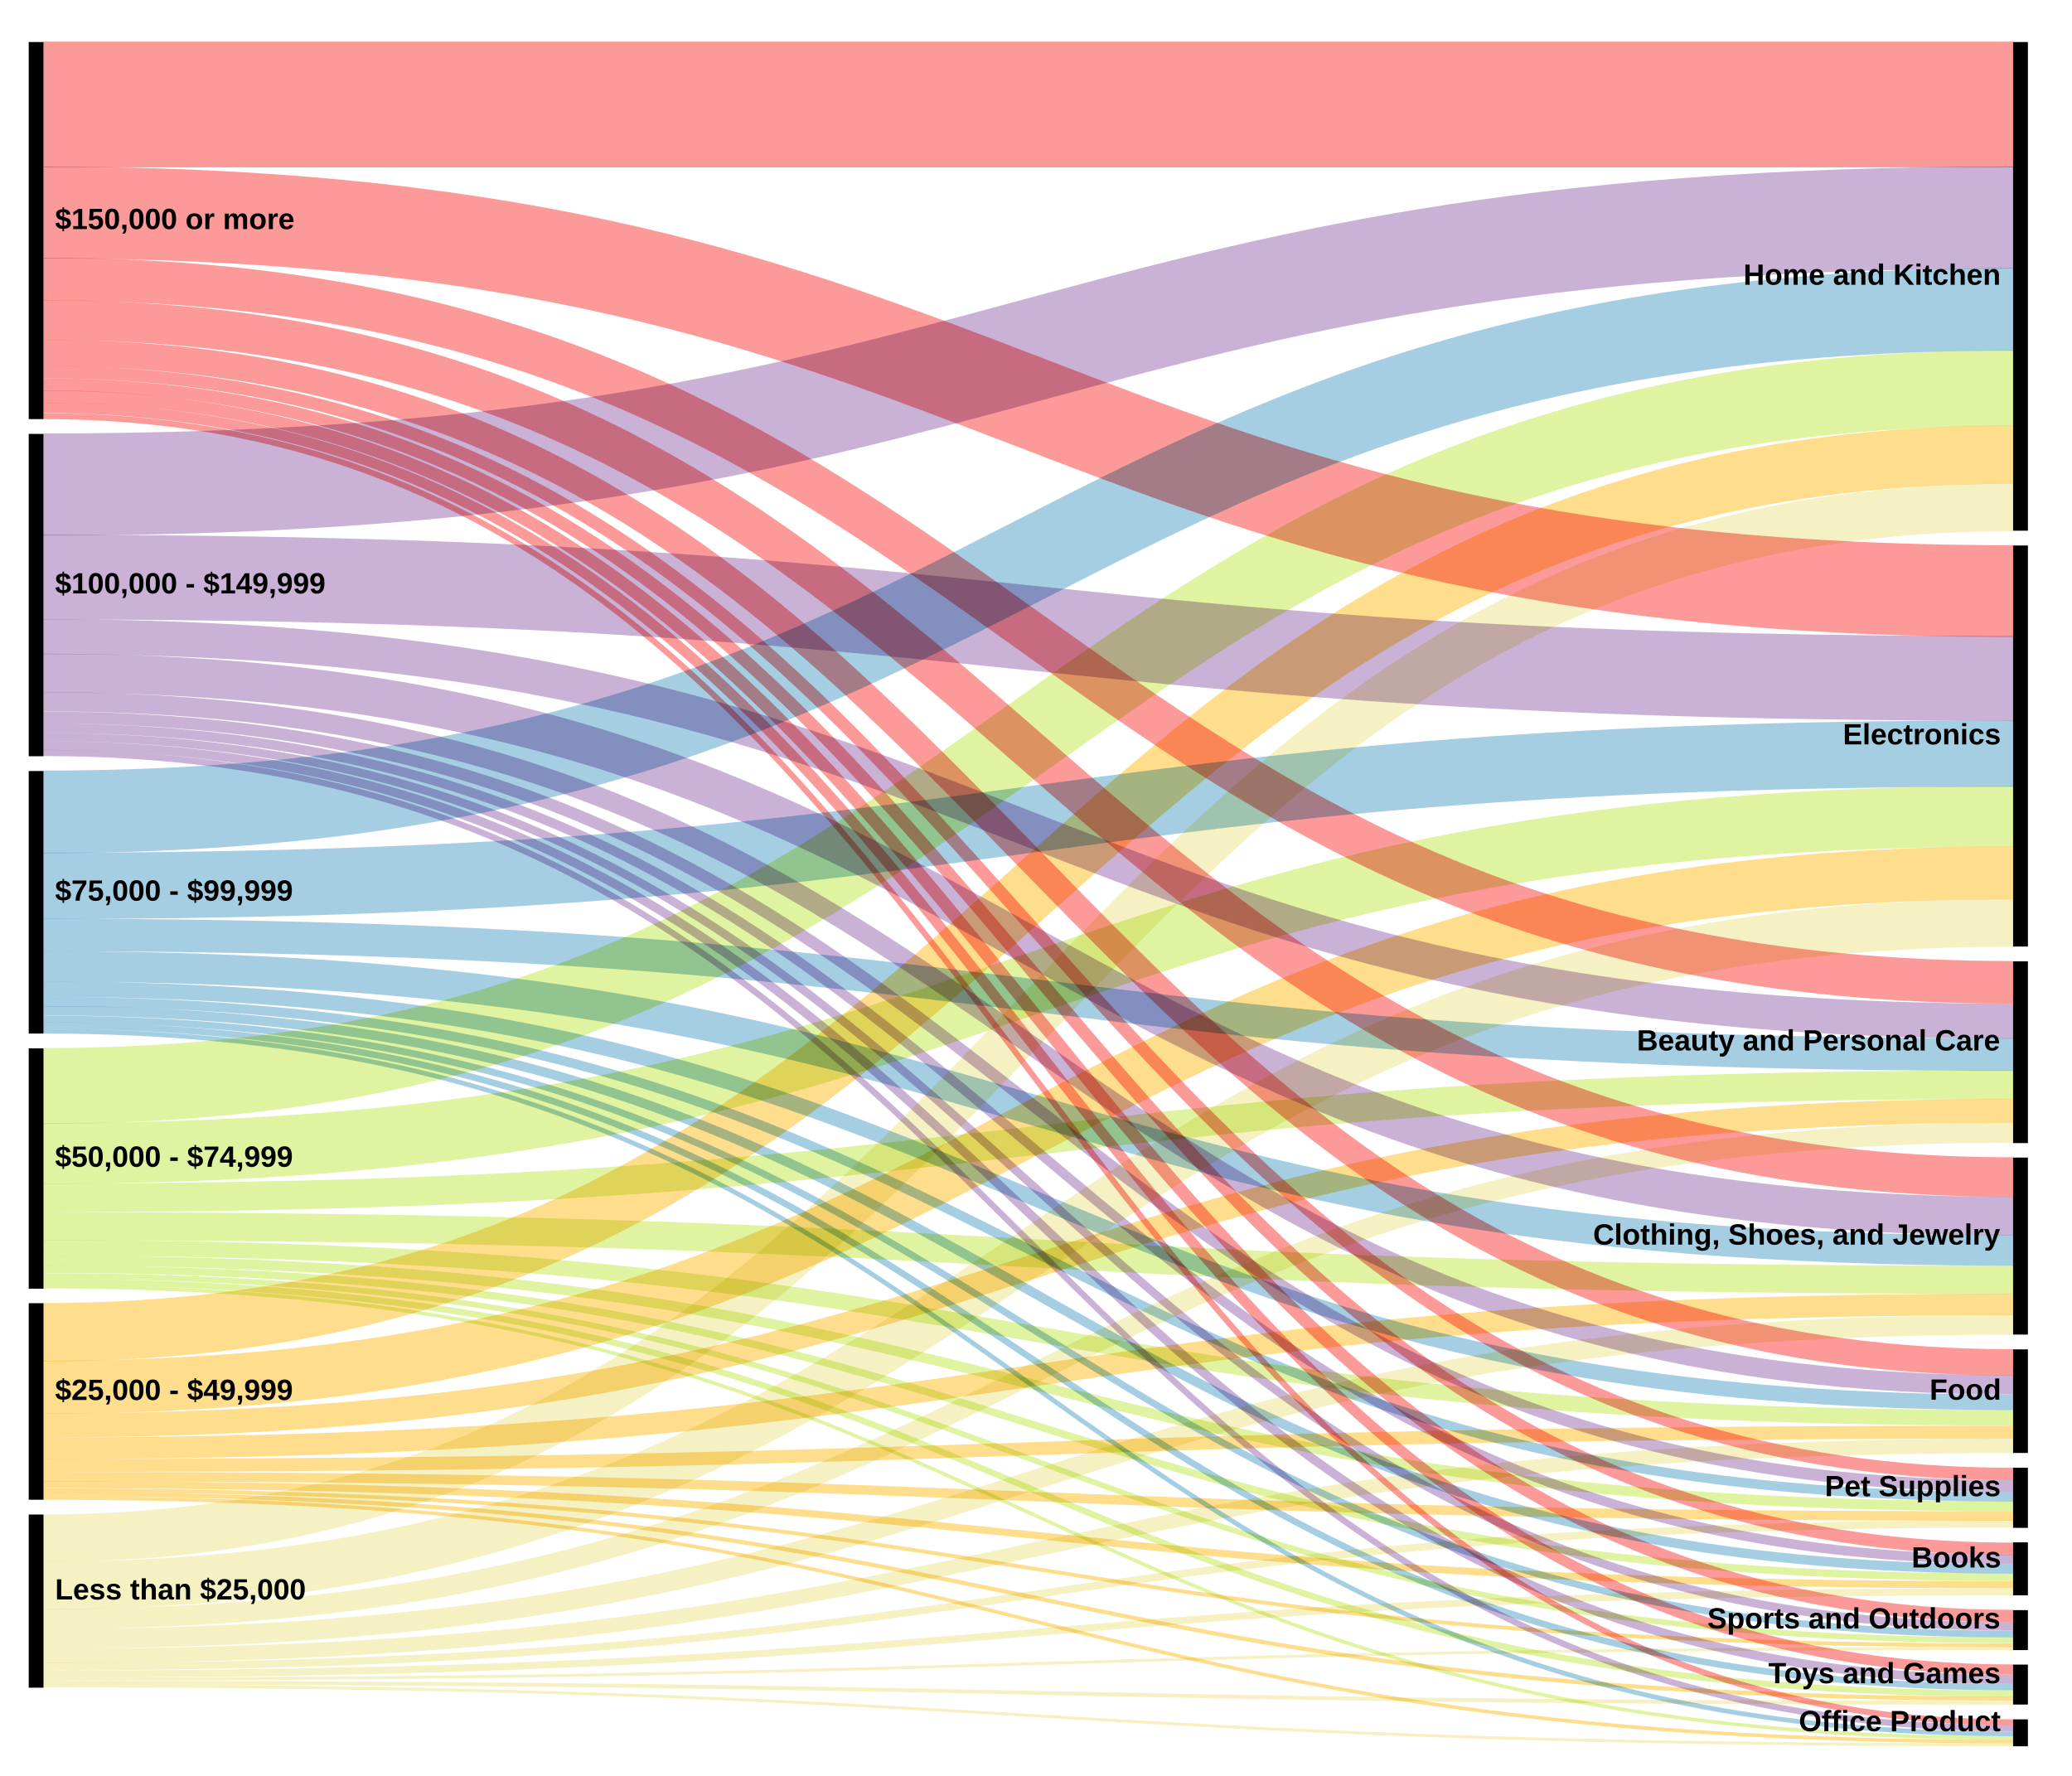
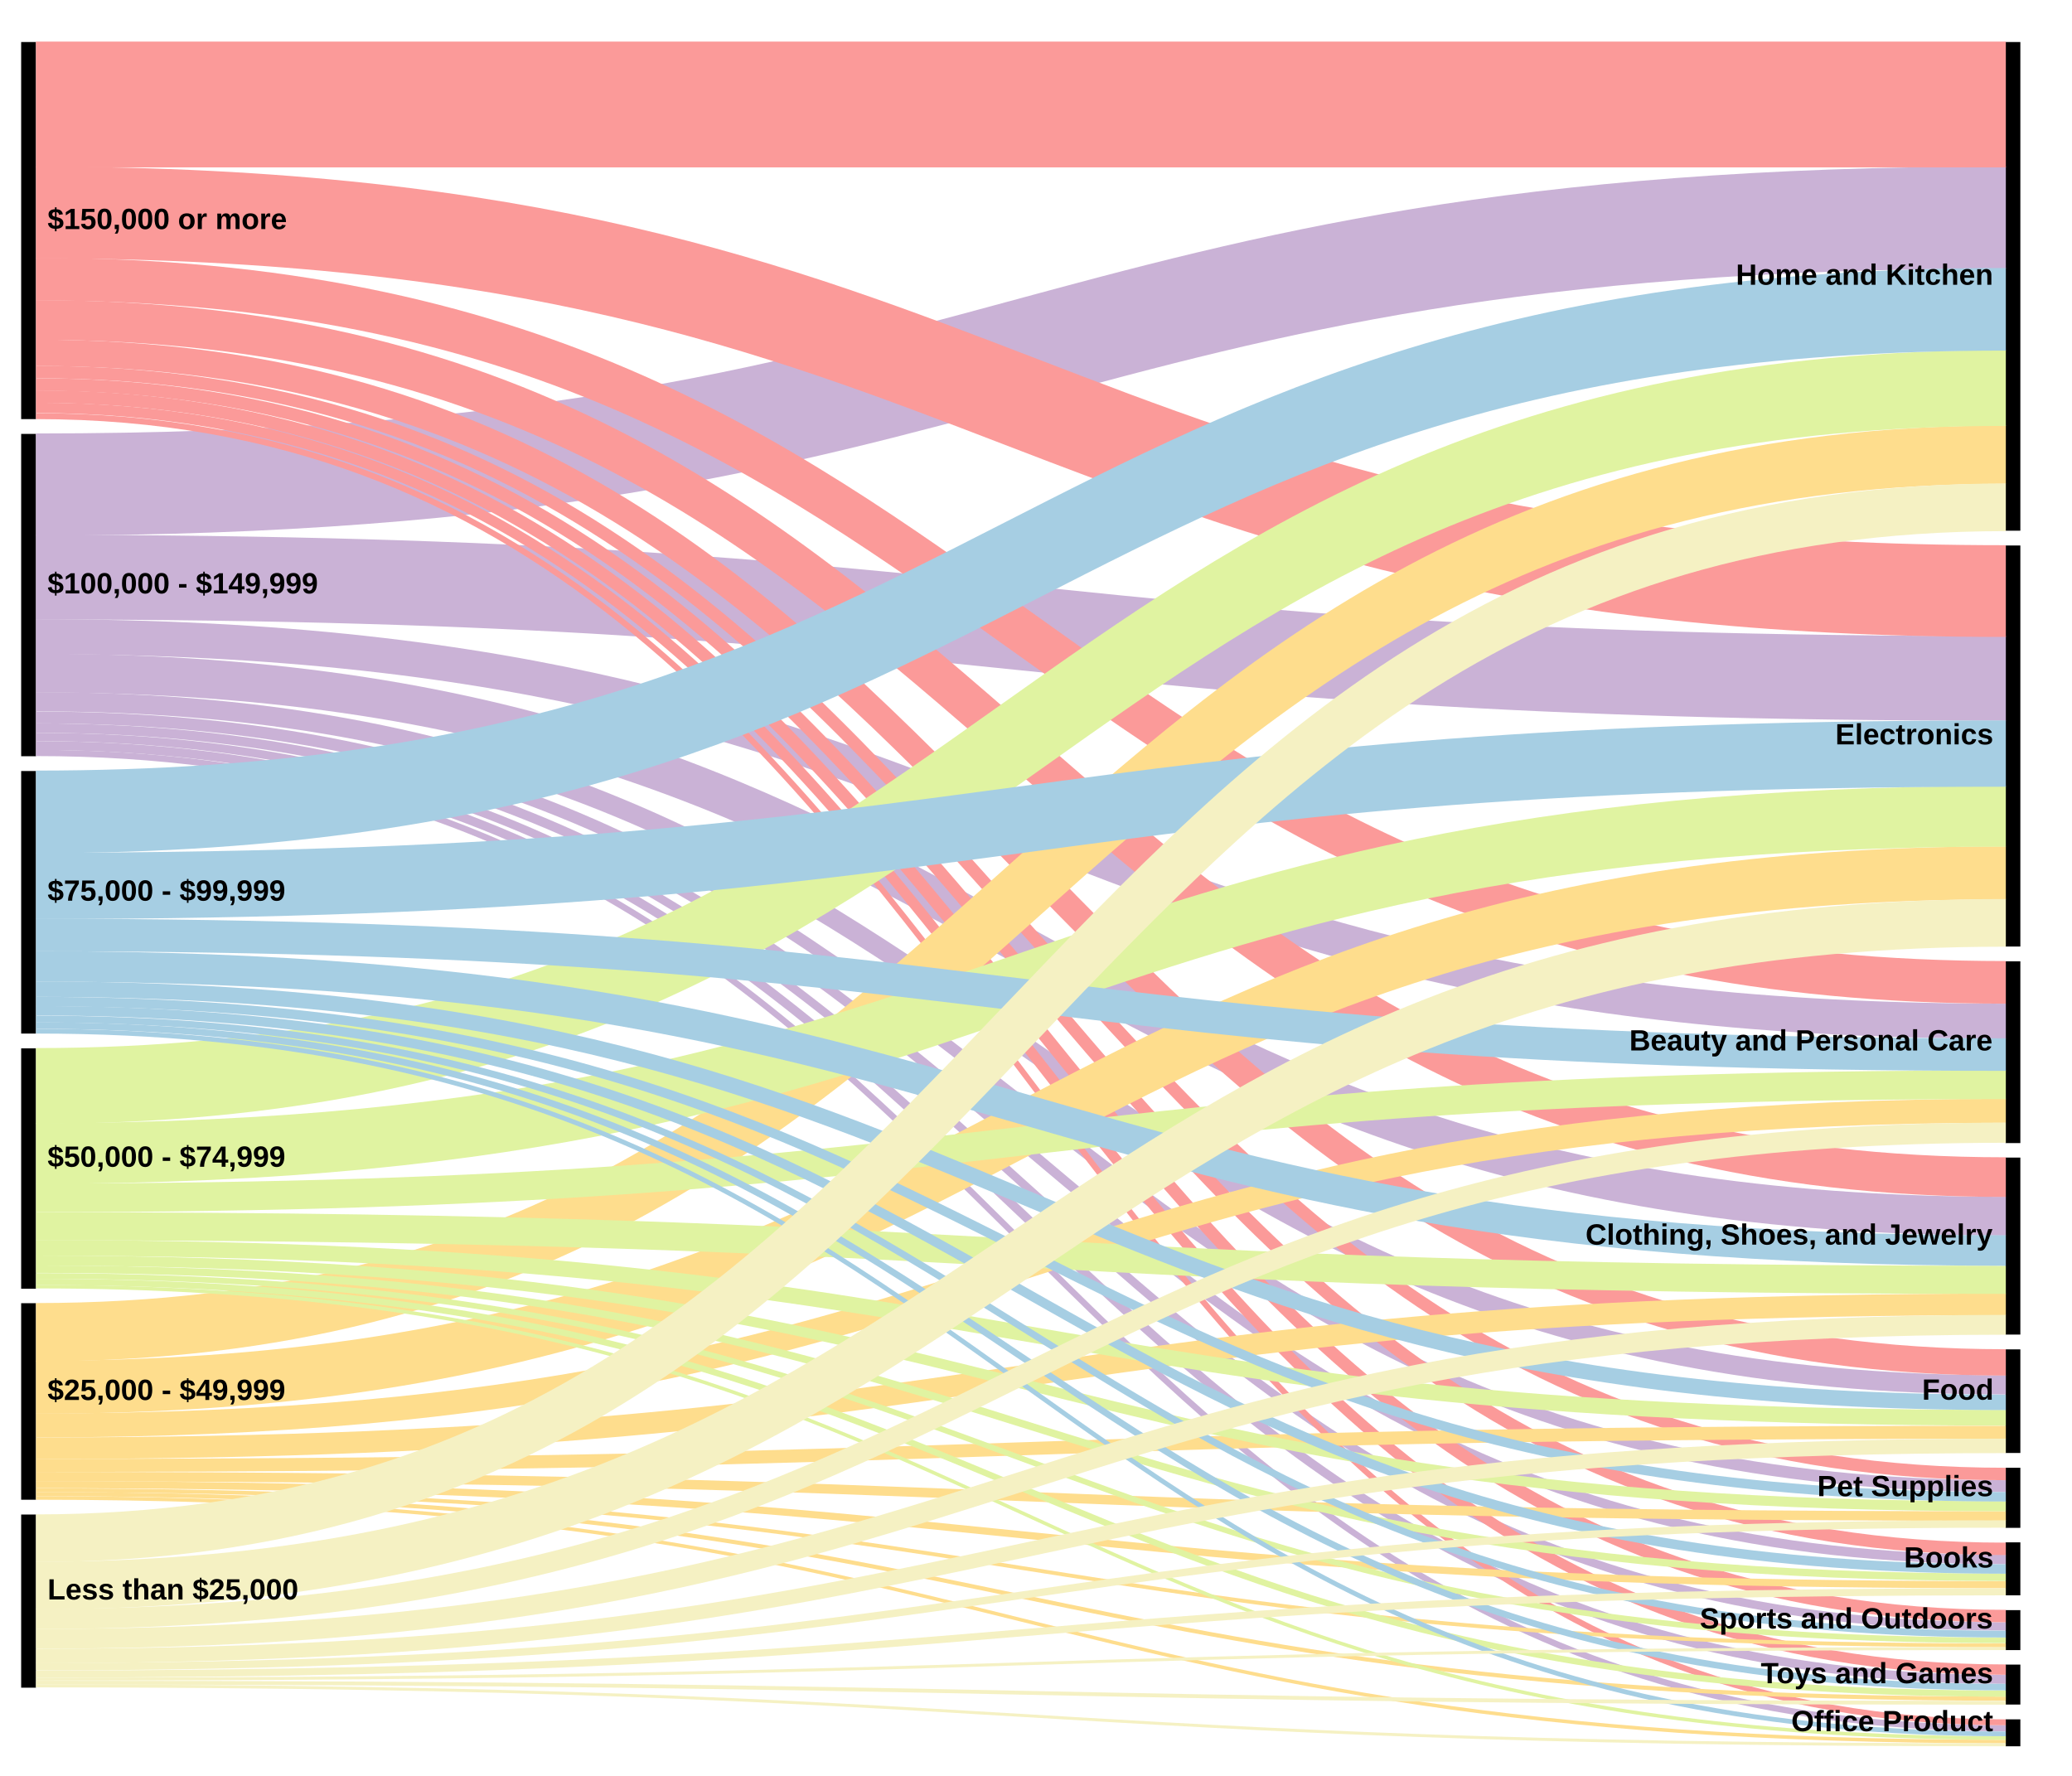
- <svg xmlns="http://www.w3.org/2000/svg" version="1.1" viewBox="0 0 700 600">
-   <defs>
-     <style>
-       .st0, .st1, .st2, .st3, .st4, .st5, .st6, .st7, .st8, .st9, .st10, .st11, .st12, .st13, .st14, .st15, .st16, .st17, .st18, .st19, .st20, .st21, .st22, .st23, .st24, .st25, .st26, .st27, .st28, .st29, .st30, .st31, .st32, .st33, .st34, .st35, .st36, .st37, .st38, .st39, .st40, .st41, .st42, .st43, .st44, .st45, .st46, .st47, .st48, .st49, .st50, .st51, .st52, .st53, .st54, .st55, .st56, .st57, .st58, .st59, .st60 {
-         fill: none;
-       }
- 
-       .st1 {
-         stroke-width: 2.1px;
-       }
- 
-       .st1, .st2, .st26, .st30, .st49, .st50, .st51, .st53, .st54, .st56 {
-         stroke: #e0f3a1;
-       }
- 
-       .st2 {
-         stroke-width: 1.2px;
-       }
- 
-       .st3 {
-         stroke-width: 11.8px;
-       }
- 
-       .st3, .st4, .st6, .st7, .st8, .st11, .st13, .st14, .st15, .st60 {
-         stroke: #cab2d6;
-       }
- 
-       .st4 {
-         stroke-width: 13.1px;
-       }
- 
-       .st5 {
-         stroke-width: 1.6px;
-       }
- 
-       .st5, .st24, .st25, .st36, .st37, .st38, .st40, .st41, .st52, .st55 {
-         stroke: #a6cee3;
-       }
- 
-       .st6 {
-         stroke-width: 34.5px;
-       }
- 
-       .st7 {
-         stroke-width: 28.6px;
-       }
- 
-       .st8 {
-         stroke-width: 6.5px;
-       }
- 
-       .st9 {
-         stroke-width: 1.2px;
-       }
- 
-       .st9, .st10, .st12, .st42, .st43, .st44, .st45, .st46, .st47, .st48 {
-         stroke: #fedd8d;
-       }
- 
-       .st10 {
-         stroke-width: 1.4px;
-       }
- 
-       .st11 {
-         stroke-width: 2.8px;
-       }
- 
-       .st12 {
-         stroke-width: 1.3px;
-       }
- 
-       .st13 {
-         stroke-width: 4px;
-       }
- 
-       .st14 {
-         stroke-width: 3px;
-       }
- 
-       .st15 {
-         stroke-width: 3.2px;
-       }
- 
-       .st16 {
-         stroke-width: 8.9px;
-       }
- 
-       .st16, .st17, .st18, .st19, .st20, .st21, .st27, .st28, .st29, .st39 {
-         stroke: #fb9a99;
-       }
- 
-       .st17 {
-         stroke-width: 13.4px;
-       }
- 
-       .st18 {
-         stroke-width: 4.2px;
-       }
- 
-       .st19 {
-         stroke-width: 4.2px;
-       }
- 
-       .st20 {
-         stroke-width: 4.2px;
-       }
- 
-       .st21 {
-         stroke-width: 3.5px;
-       }
- 
-       .st22 {
-         stroke-width: 16.1px;
-       }
- 
-       .st22, .st23, .st31, .st32, .st33, .st34, .st35, .st57, .st58, .st59 {
-         stroke: #f5f1c3;
-       }
- 
-       .st23 {
-         stroke-width: 16.1px;
-       }
- 
-       .st61 {
-         font-family: Arial-BoldMT, Arial;
-         font-size: 9.9px;
-         font-weight: 700;
-       }
- 
-       .st61, .st62 {
-         isolation: isolate;
-       }
- 
-       .st24 {
-         stroke-width: 2.3px;
-       }
- 
-       .st25 {
-         stroke-width: 2.2px;
-       }
- 
-       .st26 {
-         stroke-width: 3.4px;
-       }
- 
-       .st27 {
-         stroke-width: 31px;
-       }
- 
-       .st28 {
-         stroke-width: 42.5px;
-       }
- 
-       .st29 {
-         stroke-width: 14.4px;
-       }
- 
-       .st63 {
-         mix-blend-mode: multiply;
-       }
- 
-       .st30 {
-         stroke-width: 1.9px;
-       }
- 
-       .st31 {
-         stroke-width: 2.5px;
-       }
- 
-       .st32 {
-         stroke-width: 2.4px;
-       }
- 
-       .st33 {
-         stroke-width: 6.8px;
-       }
- 
-       .st34 {
-         stroke-width: 6.7px;
-       }
- 
-       .st35 {
-         stroke-width: 4.9px;
-       }
- 
-       .st36 {
-         stroke-width: 5.2px;
-       }
- 
-       .st37 {
-         stroke-width: 10.3px;
-       }
- 
-       .st38 {
-         stroke-width: 11px;
-       }
- 
-       .st39 {
-         stroke-width: 2px;
-       }
- 
-       .st40 {
-         stroke-width: 3.2px;
-       }
- 
-       .st41 {
-         stroke-width: 3.2px;
-       }
- 
-       .st42 {
-         stroke-width: 19.7px;
-       }
- 
-       .st43 {
-         stroke-width: 17.9px;
-       }
- 
-       .st44 {
-         stroke-width: 8.1px;
-       }
- 
-       .st45 {
-         stroke-width: 7.3px;
-       }
- 
-       .st46 {
-         stroke-width: 4.4px;
-       }
- 
-       .st47 {
-         stroke-width: 2.4px;
-       }
- 
-       .st48 {
-         stroke-width: 3.2px;
-       }
- 
-       .st49 {
-         stroke-width: 2.5px;
-       }
- 
-       .st50 {
-         stroke-width: 9.7px;
-       }
- 
-       .st51 {
-         stroke-width: 5.3px;
-       }
- 
-       .st52 {
-         stroke-width: 27.9px;
-       }
- 
-       .st53 {
-         stroke-width: 9.5px;
-       }
- 
-       .st54 {
-         stroke-width: 25.6px;
-       }
- 
-       .st55 {
-         stroke-width: 22.4px;
-       }
- 
-       .st56 {
-         stroke-width: 20.5px;
-       }
- 
-       .st57 {
-         stroke-width: 1.3px;
-       }
- 
-       .st58 {
-         stroke-width: 1px;
-       }
- 
-       .st59 {
-         stroke-width: 1px;
-       }
- 
-       .st60 {
-         stroke-width: 2.1px;
-       }
-     </style>
-   </defs>
-   <g class="st62">
-     <g id="Layer_1">
-       <rect id="background" class="st0" width="700" height="600" />
+ <svg xmlns="http://www.w3.org/2000/svg" id="Layer_1" version="1.1" viewBox="0 0 700 600">
+   <g isolation="isolate">
+     <g id="Layer_11" data-name="Layer_1">
+       <rect id="background" x="-2.55" width="700" height="600" fill="none" />
      <g>
-         <rect x="680.1" y="14.2" width="5" height="165.1" />
-         <rect x="680.1" y="184.3" width="5" height="135.5" />
-         <rect x="9.7" y="14.2" width="5" height="127.4" />
-         <rect x="9.7" y="146.6" width="5" height="108.9" />
-         <rect x="9.7" y="260.5" width="5" height="88.7" />
-         <rect x="9.7" y="354.2" width="5" height="81.2" />
-         <rect x="9.7" y="440.3" width="5" height="66.4" />
-         <rect x="680.1" y="324.8" width="5" height="61.4" />
-         <rect x="680.1" y="391.1" width="5" height="59.8" />
-         <rect x="9.7" y="511.7" width="5" height="58.5" />
-         <rect x="680.1" y="455.9" width="5" height="35" />
-         <rect x="680.1" y="495.9" width="5" height="20.3" />
-         <rect x="680.1" y="521.1" width="5" height="17.9" />
-         <rect x="680.1" y="544" width="5" height="13.5" />
-         <rect x="680.1" y="562.4" width="5" height="13.5" />
-         <rect x="680.1" y="580.9" width="5" height="9.1" />
+         <rect x="677.55" y="14.2" width="5" height="165.1" />
+         <rect x="677.55" y="184.3" width="5" height="135.5" />
+         <rect x="7.15" y="14.2" width="5" height="127.4" />
+         <rect x="7.15" y="146.6" width="5" height="108.9" />
+         <rect x="7.15" y="260.5" width="5" height="88.7" />
+         <rect x="7.15" y="354.2" width="5" height="81.2" />
+         <rect x="7.15" y="440.3" width="5" height="66.4" />
+         <rect x="677.55" y="324.8" width="5" height="61.4" />
+         <rect x="677.55" y="391.1" width="5" height="59.8" />
+         <rect x="7.15" y="511.7" width="5" height="58.5" />
+         <rect x="677.55" y="455.9" width="5" height="35" />
+         <rect x="677.55" y="495.9" width="5" height="20.3" />
+         <rect x="677.55" y="521.1" width="5" height="17.9" />
+         <rect x="677.55" y="544" width="5" height="13.5" />
+         <rect x="677.55" y="562.4" width="5" height="13.5" />
+         <rect x="677.55" y="580.9" width="5" height="9.1" />
      </g>
      <g>
-         <g class="st63">
-           <path class="st3" d="M14.7,215.1c332.7,0,332.7,129.9,665.5,129.9" />
-         </g>
-         <g class="st63">
-           <path class="st15" d="M14.7,246c332.7,0,332.7,280.9,665.5,280.9" />
-         </g>
-         <g class="st63">
-           <path class="st4" d="M14.7,227.4c332.7,0,332.7,183.5,665.5,183.5" />
-         </g>
-         <g class="st63">
-           <path class="st7" d="M14.7,195c332.7,0,332.7,34.2,665.5,34.2" />
-         </g>
-         <g class="st63">
-           <path class="st8" d="M14.7,237.1c332.7,0,332.7,230.8,665.5,230.8" />
-         </g>
-         <g class="st63">
-           <path class="st6" d="M14.7,163.7c332.7,0,332.7-90.2,665.5-90.2" />
-         </g>
-         <g class="st63">
-           <path class="st60" d="M14.7,254.4c332.7,0,332.7,329.5,665.5,329.5" />
-         </g>
-         <g class="st63">
-           <path class="st13" d="M14.7,242.4c332.7,0,332.7,259.7,665.5,259.7" />
-         </g>
-         <g class="st63">
-           <path class="st11" d="M14.7,249c332.7,0,332.7,300.5,665.5,300.5" />
-         </g>
-         <g class="st63">
-           <path class="st14" d="M14.7,251.9c332.7,0,332.7,315.5,665.5,315.5" />
-         </g>
-         <g class="st63">
-           <path class="st29" d="M14.7,94.3c332.7,0,332.7,237.6,665.5,237.6" />
-         </g>
-         <g class="st63">
-           <path class="st18" d="M14.7,129.9c332.7,0,332.7,393.4,665.5,393.4" />
-         </g>
-         <g class="st63">
-           <path class="st17" d="M14.7,108.1c332.7,0,332.7,289.6,665.5,289.6" />
-         </g>
-         <g class="st63">
-           <path class="st27" d="M14.7,71.8c332.7,0,332.7,127.9,665.5,127.9" />
-         </g>
-         <g class="st63">
-           <path class="st16" d="M14.7,119.2c332.7,0,332.7,341.1,665.5,341.1" />
-         </g>
-         <g class="st63">
-           <path class="st28" d="M14.7,35.3h665.5" />
-         </g>
-         <g class="st63">
-           <path class="st39" d="M14.7,140.6c332.7,0,332.7,441.3,665.5,441.3" />
-         </g>
-         <g class="st63">
-           <path class="st20" d="M14.7,125.7c332.7,0,332.7,372.3,665.5,372.3" />
-         </g>
-         <g class="st63">
-           <path class="st19" d="M14.7,134c332.7,0,332.7,412,665.5,412" />
-         </g>
-         <g class="st63">
-           <path class="st21" d="M14.7,137.8c332.7,0,332.7,426.3,665.5,426.3" />
-         </g>
-         <g class="st63">
-           <path class="st44" d="M14.7,481.6c332.7,0,332.7-106.3,665.5-106.3" />
-         </g>
-         <g class="st63">
-           <path class="st47" d="M14.7,501.6c332.7,0,332.7,33.8,665.5,33.8" />
-         </g>
-         <g class="st63">
-           <path class="st45" d="M14.7,489.3c332.7,0,332.7-48.6,665.5-48.6" />
-         </g>
-         <g class="st63">
-           <path class="st43" d="M14.7,468.7c332.7,0,332.7-173.8,665.5-173.8" />
-         </g>
-         <g class="st63">
-           <path class="st46" d="M14.7,495.1c332.7,0,332.7-11.2,665.5-11.2" />
-         </g>
-         <g class="st63">
-           <path class="st42" d="M14.7,450.1c332.7,0,332.7-296.5,665.5-296.5" />
-         </g>
-         <g class="st63">
-           <path class="st9" d="M14.7,506.1c332.7,0,332.7,82.3,665.5,82.3" />
-         </g>
-         <g class="st63">
-           <path class="st48" d="M14.7,498.9c332.7,0,332.7,13.3,665.5,13.3" />
-         </g>
-         <g class="st63">
-           <path class="st12" d="M14.7,503.5c332.7,0,332.7,52.4,665.5,52.4" />
-         </g>
-         <g class="st63">
-           <path class="st10" d="M14.7,504.8c332.7,0,332.7,69.1,665.5,69.1" />
-         </g>
-         <g class="st63">
-           <path class="st50" d="M14.7,404.7c332.7,0,332.7-38.2,665.5-38.2" />
-         </g>
-         <g class="st63">
-           <path class="st49" d="M14.7,428.8c332.7,0,332.7,104.1,665.5,104.1" />
-         </g>
-         <g class="st63">
-           <path class="st53" d="M14.7,414.3c332.7,0,332.7,18.1,665.5,18.1" />
-         </g>
-         <g class="st63">
-           <path class="st56" d="M14.7,389.7c332.7,0,332.7-113.9,665.5-113.9" />
-         </g>
-         <g class="st63">
-           <path class="st51" d="M14.7,421.6c332.7,0,332.7,57.4,665.5,57.4" />
-         </g>
-         <g class="st63">
-           <path class="st54" d="M14.7,366.9c332.7,0,332.7-235.8,665.5-235.8" />
-         </g>
-         <g class="st63">
-           <path class="st2" d="M14.7,434.7c332.7,0,332.7,152.5,665.5,152.5" />
-         </g>
-         <g class="st63">
-           <path class="st26" d="M14.7,425.9c332.7,0,332.7,83,665.5,83" />
-         </g>
-         <g class="st63">
-           <path class="st30" d="M14.7,431.1c332.7,0,332.7,123.1,665.5,123.1" />
-         </g>
-         <g class="st63">
-           <path class="st1" d="M14.7,433.1c332.7,0,332.7,139.1,665.5,139.1" />
-         </g>
-         <g class="st63">
-           <path class="st38" d="M14.7,315.9c332.7,0,332.7,40.4,665.5,40.4" />
-         </g>
-         <g class="st63">
-           <path class="st41" d="M14.7,341.5c332.7,0,332.7,188.6,665.5,188.6" />
-         </g>
-         <g class="st63">
-           <path class="st37" d="M14.7,326.5c332.7,0,332.7,96,665.5,96" />
-         </g>
-         <g class="st63">
-           <path class="st55" d="M14.7,299.3c332.7,0,332.7-44.7,665.5-44.7" />
-         </g>
-         <g class="st63">
-           <path class="st36" d="M14.7,334.2c332.7,0,332.7,139.6,665.5,139.6" />
-         </g>
-         <g class="st63">
-           <path class="st52" d="M14.7,274.3c332.7,0,332.7-169.8,665.5-169.8" />
-         </g>
-         <g class="st63">
-           <path class="st5" d="M14.7,348.4c332.7,0,332.7,237.4,665.5,237.4" />
-         </g>
-         <g class="st63">
-           <path class="st40" d="M14.7,338.4c332.7,0,332.7,167.3,665.5,167.3" />
-         </g>
-         <g class="st63">
-           <path class="st24" d="M14.7,344.3c332.7,0,332.7,207.8,665.5,207.8" />
-         </g>
-         <g class="st63">
-           <path class="st25" d="M14.7,346.5c332.7,0,332.7,223.5,665.5,223.5" />
-         </g>
-         <g class="st63">
-           <path class="st33" d="M14.7,547c332.7,0,332.7-164.3,665.5-164.3" />
-         </g>
-         <g class="st63">
-           <path class="st32" d="M14.7,565.6c332.7,0,332.7-27.8,665.5-27.8" />
-         </g>
-         <g class="st63">
-           <path class="st34" d="M14.7,553.7c332.7,0,332.7-106.1,665.5-106.1" />
-         </g>
-         <g class="st63">
-           <path class="st23" d="M14.7,535.7c332.7,0,332.7-223.9,665.5-223.9" />
-         </g>
-         <g class="st63">
-           <path class="st35" d="M14.7,559.5c332.7,0,332.7-71,665.5-71" />
-         </g>
-         <g class="st63">
-           <path class="st22" d="M14.7,519.7c332.7,0,332.7-348.3,665.5-348.3" />
-         </g>
-         <g class="st63">
-           <path class="st58" d="M14.7,569.6c332.7,0,332.7,19.9,665.5,19.9" />
-         </g>
-         <g class="st63">
-           <path class="st31" d="M14.7,563.1c332.7,0,332.7-48.2,665.5-48.2" />
-         </g>
-         <g class="st63">
-           <path class="st59" d="M14.7,567.3c332.7,0,332.7-10.3,665.5-10.3" />
-         </g>
-         <g class="st63">
-           <path class="st57" d="M14.7,568.5c332.7,0,332.7,6.8,665.5,6.8" />
+         <g mix-blend-mode="multiply">
+           <path d="M12.15,215.1c332.7,0,332.7,129.9,665.5,129.9" fill="none" stroke="#cab2d6" stroke-width="11.8" />
+         </g>
+         <g mix-blend-mode="multiply">
+           <path d="M12.15,246c332.7,0,332.7,280.9,665.5,280.9" fill="none" stroke="#cab2d6" stroke-width="3.2" />
+         </g>
+         <g mix-blend-mode="multiply">
+           <path d="M12.15,227.4c332.7,0,332.7,183.5,665.5,183.5" fill="none" stroke="#cab2d6" stroke-width="13.1" />
+         </g>
+         <g mix-blend-mode="multiply">
+           <path d="M12.15,195c332.7,0,332.7,34.2,665.5,34.2" fill="none" stroke="#cab2d6" stroke-width="28.6" />
+         </g>
+         <g mix-blend-mode="multiply">
+           <path d="M12.15,237.1c332.7,0,332.7,230.8,665.5,230.8" fill="none" stroke="#cab2d6" stroke-width="6.5" />
+         </g>
+         <g mix-blend-mode="multiply">
+           <path d="M12.15,163.7c332.7,0,332.7-90.2,665.5-90.2" fill="none" stroke="#cab2d6" stroke-width="34.5" />
+         </g>
+         <g mix-blend-mode="multiply">
+           <path d="M12.15,254.4c332.7,0,332.7,329.5,665.5,329.5" fill="none" stroke="#cab2d6" stroke-width="2.1" />
+         </g>
+         <g mix-blend-mode="multiply">
+           <path d="M12.15,242.4c332.7,0,332.7,259.7,665.5,259.7" fill="none" stroke="#cab2d6" stroke-width="4" />
+         </g>
+         <g mix-blend-mode="multiply">
+           <path d="M12.15,249c332.7,0,332.7,300.5,665.5,300.5" fill="none" stroke="#cab2d6" stroke-width="2.8" />
+         </g>
+         <g mix-blend-mode="multiply">
+           <path d="M12.15,251.9c332.7,0,332.7,315.5,665.5,315.5" fill="none" stroke="#cab2d6" stroke-width="3" />
+         </g>
+         <g mix-blend-mode="multiply">
+           <path d="M12.15,94.3c332.7,0,332.7,237.6,665.5,237.6" fill="none" stroke="#fb9a99" stroke-width="14.4" />
+         </g>
+         <g mix-blend-mode="multiply">
+           <path d="M12.15,129.9c332.7,0,332.7,393.4,665.5,393.4" fill="none" stroke="#fb9a99" stroke-width="4.2" />
+         </g>
+         <g mix-blend-mode="multiply">
+           <path d="M12.15,108.1c332.7,0,332.7,289.6,665.5,289.6" fill="none" stroke="#fb9a99" stroke-width="13.4" />
+         </g>
+         <g mix-blend-mode="multiply">
+           <path d="M12.15,71.8c332.7,0,332.7,127.9,665.5,127.9" fill="none" stroke="#fb9a99" stroke-width="31" />
+         </g>
+         <g mix-blend-mode="multiply">
+           <path d="M12.15,119.2c332.7,0,332.7,341.1,665.5,341.1" fill="none" stroke="#fb9a99" stroke-width="8.9" />
+         </g>
+         <g mix-blend-mode="multiply">
+           <path d="M12.15,35.3h665.5" fill="none" stroke="#fb9a99" stroke-width="42.5" />
+         </g>
+         <g mix-blend-mode="multiply">
+           <path d="M12.15,140.6c332.7,0,332.7,441.3,665.5,441.3" fill="none" stroke="#fb9a99" stroke-width="2" />
+         </g>
+         <g mix-blend-mode="multiply">
+           <path d="M12.15,125.7c332.7,0,332.7,372.3,665.5,372.3" fill="none" stroke="#fb9a99" stroke-width="4.2" />
+         </g>
+         <g mix-blend-mode="multiply">
+           <path d="M12.15,134c332.7,0,332.7,412,665.5,412" fill="none" stroke="#fb9a99" stroke-width="4.2" />
+         </g>
+         <g mix-blend-mode="multiply">
+           <path d="M12.15,137.8c332.7,0,332.7,426.3,665.5,426.3" fill="none" stroke="#fb9a99" stroke-width="3.5" />
+         </g>
+         <g mix-blend-mode="multiply">
+           <path d="M12.15,481.6c332.7,0,332.7-106.3,665.5-106.3" fill="none" stroke="#fedd8d" stroke-width="8.1" />
+         </g>
+         <g mix-blend-mode="multiply">
+           <path d="M12.15,501.6c332.7,0,332.7,33.8,665.5,33.8" fill="none" stroke="#fedd8d" stroke-width="2.4" />
+         </g>
+         <g mix-blend-mode="multiply">
+           <path d="M12.15,489.3c332.7,0,332.7-48.6,665.5-48.6" fill="none" stroke="#fedd8d" stroke-width="7.3" />
+         </g>
+         <g mix-blend-mode="multiply">
+           <path d="M12.15,468.7c332.7,0,332.7-173.8,665.5-173.8" fill="none" stroke="#fedd8d" stroke-width="17.9" />
+         </g>
+         <g mix-blend-mode="multiply">
+           <path d="M12.15,495.1c332.7,0,332.7-11.2,665.5-11.2" fill="none" stroke="#fedd8d" stroke-width="4.4" />
+         </g>
+         <g mix-blend-mode="multiply">
+           <path d="M12.15,450.1c332.7,0,332.7-296.5,665.5-296.5" fill="none" stroke="#fedd8d" stroke-width="19.7" />
+         </g>
+         <g mix-blend-mode="multiply">
+           <path d="M12.15,506.1c332.7,0,332.7,82.3,665.5,82.3" fill="none" stroke="#fedd8d" stroke-width="1.2" />
+         </g>
+         <g mix-blend-mode="multiply">
+           <path d="M12.15,498.9c332.7,0,332.7,13.3,665.5,13.3" fill="none" stroke="#fedd8d" stroke-width="3.2" />
+         </g>
+         <g mix-blend-mode="multiply">
+           <path d="M12.15,503.5c332.7,0,332.7,52.4,665.5,52.4" fill="none" stroke="#fedd8d" stroke-width="1.3" />
+         </g>
+         <g mix-blend-mode="multiply">
+           <path d="M12.15,504.8c332.7,0,332.7,69.1,665.5,69.1" fill="none" stroke="#fedd8d" stroke-width="1.4" />
+         </g>
+         <g mix-blend-mode="multiply">
+           <path d="M12.15,404.7c332.7,0,332.7-38.2,665.5-38.2" fill="none" stroke="#e0f3a1" stroke-width="9.7" />
+         </g>
+         <g mix-blend-mode="multiply">
+           <path d="M12.15,428.8c332.7,0,332.7,104.1,665.5,104.1" fill="none" stroke="#e0f3a1" stroke-width="2.5" />
+         </g>
+         <g mix-blend-mode="multiply">
+           <path d="M12.15,414.3c332.7,0,332.7,18.1,665.5,18.1" fill="none" stroke="#e0f3a1" stroke-width="9.5" />
+         </g>
+         <g mix-blend-mode="multiply">
+           <path d="M12.15,389.7c332.7,0,332.7-113.9,665.5-113.9" fill="none" stroke="#e0f3a1" stroke-width="20.5" />
+         </g>
+         <g mix-blend-mode="multiply">
+           <path d="M12.15,421.6c332.7,0,332.7,57.4,665.5,57.4" fill="none" stroke="#e0f3a1" stroke-width="5.3" />
+         </g>
+         <g mix-blend-mode="multiply">
+           <path d="M12.15,366.9c332.7,0,332.7-235.8,665.5-235.8" fill="none" stroke="#e0f3a1" stroke-width="25.6" />
+         </g>
+         <g mix-blend-mode="multiply">
+           <path d="M12.15,434.7c332.7,0,332.7,152.5,665.5,152.5" fill="none" stroke="#e0f3a1" stroke-width="1.2" />
+         </g>
+         <g mix-blend-mode="multiply">
+           <path d="M12.15,425.9c332.7,0,332.7,83,665.5,83" fill="none" stroke="#e0f3a1" stroke-width="3.4" />
+         </g>
+         <g mix-blend-mode="multiply">
+           <path d="M12.15,431.1c332.7,0,332.7,123.1,665.5,123.1" fill="none" stroke="#e0f3a1" stroke-width="1.9" />
+         </g>
+         <g mix-blend-mode="multiply">
+           <path d="M12.15,433.1c332.7,0,332.7,139.1,665.5,139.1" fill="none" stroke="#e0f3a1" stroke-width="2.1" />
+         </g>
+         <g mix-blend-mode="multiply">
+           <path d="M12.15,315.9c332.7,0,332.7,40.4,665.5,40.4" fill="none" stroke="#a6cee3" stroke-width="11" />
+         </g>
+         <g mix-blend-mode="multiply">
+           <path d="M12.15,341.5c332.7,0,332.7,188.6,665.5,188.6" fill="none" stroke="#a6cee3" stroke-width="3.2" />
+         </g>
+         <g mix-blend-mode="multiply">
+           <path d="M12.15,326.5c332.7,0,332.7,96,665.5,96" fill="none" stroke="#a6cee3" stroke-width="10.3" />
+         </g>
+         <g mix-blend-mode="multiply">
+           <path d="M12.15,299.3c332.7,0,332.7-44.7,665.5-44.7" fill="none" stroke="#a6cee3" stroke-width="22.4" />
+         </g>
+         <g mix-blend-mode="multiply">
+           <path d="M12.15,334.2c332.7,0,332.7,139.6,665.5,139.6" fill="none" stroke="#a6cee3" stroke-width="5.2" />
+         </g>
+         <g mix-blend-mode="multiply">
+           <path d="M12.15,274.3c332.7,0,332.7-169.8,665.5-169.8" fill="none" stroke="#a6cee3" stroke-width="27.9" />
+         </g>
+         <g mix-blend-mode="multiply">
+           <path d="M12.15,348.4c332.7,0,332.7,237.4,665.5,237.4" fill="none" stroke="#a6cee3" stroke-width="1.6" />
+         </g>
+         <g mix-blend-mode="multiply">
+           <path d="M12.15,338.4c332.7,0,332.7,167.3,665.5,167.3" fill="none" stroke="#a6cee3" stroke-width="3.2" />
+         </g>
+         <g mix-blend-mode="multiply">
+           <path d="M12.15,344.3c332.7,0,332.7,207.8,665.5,207.8" fill="none" stroke="#a6cee3" stroke-width="2.3" />
+         </g>
+         <g mix-blend-mode="multiply">
+           <path d="M12.15,346.5c332.7,0,332.7,223.5,665.5,223.5" fill="none" stroke="#a6cee3" stroke-width="2.2" />
+         </g>
+         <g mix-blend-mode="multiply">
+           <path d="M12.15,547c332.7,0,332.7-164.3,665.5-164.3" fill="none" stroke="#f5f1c3" stroke-width="6.8" />
+         </g>
+         <g mix-blend-mode="multiply">
+           <path d="M12.15,565.6c332.7,0,332.7-27.8,665.5-27.8" fill="none" stroke="#f5f1c3" stroke-width="2.4" />
+         </g>
+         <g mix-blend-mode="multiply">
+           <path d="M12.15,553.7c332.7,0,332.7-106.1,665.5-106.1" fill="none" stroke="#f5f1c3" stroke-width="6.7" />
+         </g>
+         <g mix-blend-mode="multiply">
+           <path d="M12.15,535.7c332.7,0,332.7-223.9,665.5-223.9" fill="none" stroke="#f5f1c3" stroke-width="16.1" />
+         </g>
+         <g mix-blend-mode="multiply">
+           <path d="M12.15,559.5c332.7,0,332.7-71,665.5-71" fill="none" stroke="#f5f1c3" stroke-width="4.9" />
+         </g>
+         <g mix-blend-mode="multiply">
+           <path d="M12.15,519.7c332.7,0,332.7-348.3,665.5-348.3" fill="none" stroke="#f5f1c3" stroke-width="16.1" />
+         </g>
+         <g mix-blend-mode="multiply">
+           <path d="M12.15,569.6c332.7,0,332.7,19.9,665.5,19.9" fill="none" stroke="#f5f1c3" />
+         </g>
+         <g mix-blend-mode="multiply">
+           <path d="M12.15,563.1c332.7,0,332.7-48.2,665.5-48.2" fill="none" stroke="#f5f1c3" stroke-width="2.5" />
+         </g>
+         <g mix-blend-mode="multiply">
+           <path d="M12.15,567.3c332.7,0,332.7-10.3,665.5-10.3" fill="none" stroke="#f5f1c3" />
+         </g>
+         <g mix-blend-mode="multiply">
+           <path d="M12.15,568.5c332.7,0,332.7,6.8,665.5,6.8" fill="none" stroke="#f5f1c3" stroke-width="1.3" />
        </g>
      </g>
      <g>
-         <g class="st62">
-           <text class="st61" transform="translate(589 96.2)">
-             <tspan x="0" y="0">Home and Kitchen</tspan>
-           </text>
-         </g>
-         <g class="st62">
-           <text class="st61" transform="translate(622.6 251.5)">
-             <tspan x="0" y="0">Electronics</tspan>
-           </text>
-         </g>
-         <g class="st62">
-           <text class="st61" transform="translate(18.6 77.4)">
-             <tspan x="0" y="0">$150,000 or more</tspan>
-           </text>
-         </g>
-         <g class="st62">
-           <text class="st61" transform="translate(18.6 200.5)">
-             <tspan x="0" y="0">$100,000 - $149,999</tspan>
-           </text>
-         </g>
-         <g class="st62">
-           <text class="st61" transform="translate(18.6 304.3)">
-             <tspan x="0" y="0">$75,000 - $99,999</tspan>
-           </text>
-         </g>
-         <g class="st62">
-           <text class="st61" transform="translate(18.6 394.2)">
-             <tspan x="0" y="0">$50,000 - $74,999</tspan>
-           </text>
-         </g>
-         <g class="st62">
-           <text class="st61" transform="translate(18.6 473)">
-             <tspan x="0" y="0">$25,000 - $49,999</tspan>
-           </text>
-         </g>
-         <g class="st62">
-           <text class="st61" transform="translate(553 354.9)">
-             <tspan x="0" y="0">Beauty and Personal Care</tspan>
-           </text>
-         </g>
-         <g class="st62">
-           <text class="st61" transform="translate(538.2 420.5)">
-             <tspan x="0" y="0">Clothing, Shoes, and Jewelry</tspan>
-           </text>
-         </g>
-         <g class="st62">
-           <text class="st61" transform="translate(18.6 540.4)">
-             <tspan x="0" y="0">Less than $25,000</tspan>
-           </text>
-         </g>
-         <g class="st62">
-           <text class="st61" transform="translate(651.9 472.9)">
-             <tspan x="0" y="0">Food</tspan>
-           </text>
-         </g>
-         <g class="st62">
-           <text class="st61" transform="translate(616.5 505.5)">
-             <tspan x="0" y="0">Pet Supplies</tspan>
-           </text>
-         </g>
-         <g class="st62">
-           <text class="st61" transform="translate(645.8 529.6)">
-             <tspan x="0" y="0">Books</tspan>
-           </text>
-         </g>
-         <g class="st62">
-           <text class="st61" transform="translate(576.8 550.2)">
-             <tspan x="0" y="0">Sports and Outdoors</tspan>
-           </text>
-         </g>
-         <g class="st62">
-           <text class="st61" transform="translate(597.4 568.7)">
-             <tspan x="0" y="0">Toys and Games</tspan>
-           </text>
-         </g>
-         <g class="st62">
-           <text class="st61" transform="translate(607.7 584.9)">
-             <tspan x="0" y="0">Office Product</tspan>
-           </text>
+         <g isolation="isolate">
+           <g isolation="isolate">
+             <text transform="translate(586.45 96.2)" font-family="Arial-BoldMT, Arial" font-size="9.9" font-weight="700" isolation="isolate">
+               <tspan x="0" y="0">Home and Kitchen</tspan>
+             </text>
+           </g>
+         </g>
+         <g isolation="isolate">
+           <g isolation="isolate">
+             <text transform="translate(620.05 251.5)" font-family="Arial-BoldMT, Arial" font-size="9.9" font-weight="700" isolation="isolate">
+               <tspan x="0" y="0">Electronics</tspan>
+             </text>
+           </g>
+         </g>
+         <g isolation="isolate">
+           <g isolation="isolate">
+             <text transform="translate(16.05 77.4)" font-family="Arial-BoldMT, Arial" font-size="9.9" font-weight="700" isolation="isolate">
+               <tspan x="0" y="0">$150,000 or more</tspan>
+             </text>
+           </g>
+         </g>
+         <g isolation="isolate">
+           <g isolation="isolate">
+             <text transform="translate(16.05 200.5)" font-family="Arial-BoldMT, Arial" font-size="9.9" font-weight="700" isolation="isolate">
+               <tspan x="0" y="0">$100,000 - $149,999</tspan>
+             </text>
+           </g>
+         </g>
+         <g isolation="isolate">
+           <g isolation="isolate">
+             <text transform="translate(16.05 304.3)" font-family="Arial-BoldMT, Arial" font-size="9.9" font-weight="700" isolation="isolate">
+               <tspan x="0" y="0">$75,000 - $99,999</tspan>
+             </text>
+           </g>
+         </g>
+         <g isolation="isolate">
+           <g isolation="isolate">
+             <text transform="translate(16.05 394.2)" font-family="Arial-BoldMT, Arial" font-size="9.9" font-weight="700" isolation="isolate">
+               <tspan x="0" y="0">$50,000 - $74,999</tspan>
+             </text>
+           </g>
+         </g>
+         <g isolation="isolate">
+           <g isolation="isolate">
+             <text transform="translate(16.05 473)" font-family="Arial-BoldMT, Arial" font-size="9.9" font-weight="700" isolation="isolate">
+               <tspan x="0" y="0">$25,000 - $49,999</tspan>
+             </text>
+           </g>
+         </g>
+         <g isolation="isolate">
+           <g isolation="isolate">
+             <text transform="translate(550.45 354.9)" font-family="Arial-BoldMT, Arial" font-size="9.9" font-weight="700" isolation="isolate">
+               <tspan x="0" y="0">Beauty and Personal Care</tspan>
+             </text>
+           </g>
+         </g>
+         <g isolation="isolate">
+           <g isolation="isolate">
+             <text transform="translate(535.65 420.5)" font-family="Arial-BoldMT, Arial" font-size="9.9" font-weight="700" isolation="isolate">
+               <tspan x="0" y="0">Clothing, Shoes, and Jewelry</tspan>
+             </text>
+           </g>
+         </g>
+         <g isolation="isolate">
+           <g isolation="isolate">
+             <text transform="translate(16.05 540.4)" font-family="Arial-BoldMT, Arial" font-size="9.9" font-weight="700" isolation="isolate">
+               <tspan x="0" y="0">Less than $25,000</tspan>
+             </text>
+           </g>
+         </g>
+         <g isolation="isolate">
+           <g isolation="isolate">
+             <text transform="translate(649.35 472.9)" font-family="Arial-BoldMT, Arial" font-size="9.9" font-weight="700" isolation="isolate">
+               <tspan x="0" y="0">Food</tspan>
+             </text>
+           </g>
+         </g>
+         <g isolation="isolate">
+           <g isolation="isolate">
+             <text transform="translate(613.95 505.5)" font-family="Arial-BoldMT, Arial" font-size="9.9" font-weight="700" isolation="isolate">
+               <tspan x="0" y="0">Pet Supplies</tspan>
+             </text>
+           </g>
+         </g>
+         <g isolation="isolate">
+           <g isolation="isolate">
+             <text transform="translate(643.25 529.6)" font-family="Arial-BoldMT, Arial" font-size="9.9" font-weight="700" isolation="isolate">
+               <tspan x="0" y="0">Books</tspan>
+             </text>
+           </g>
+         </g>
+         <g isolation="isolate">
+           <g isolation="isolate">
+             <text transform="translate(574.25 550.2)" font-family="Arial-BoldMT, Arial" font-size="9.9" font-weight="700" isolation="isolate">
+               <tspan x="0" y="0">Sports and Outdoors</tspan>
+             </text>
+           </g>
+         </g>
+         <g isolation="isolate">
+           <g isolation="isolate">
+             <text transform="translate(594.85 568.7)" font-family="Arial-BoldMT, Arial" font-size="9.9" font-weight="700" isolation="isolate">
+               <tspan x="0" y="0">Toys and Games</tspan>
+             </text>
+           </g>
+         </g>
+         <g isolation="isolate">
+           <g isolation="isolate">
+             <text transform="translate(605.15 584.9)" font-family="Arial-BoldMT, Arial" font-size="9.9" font-weight="700" isolation="isolate">
+               <tspan x="0" y="0">Office Product</tspan>
+             </text>
+           </g>
        </g>
      </g>
    </g>
  </g>
</svg>
